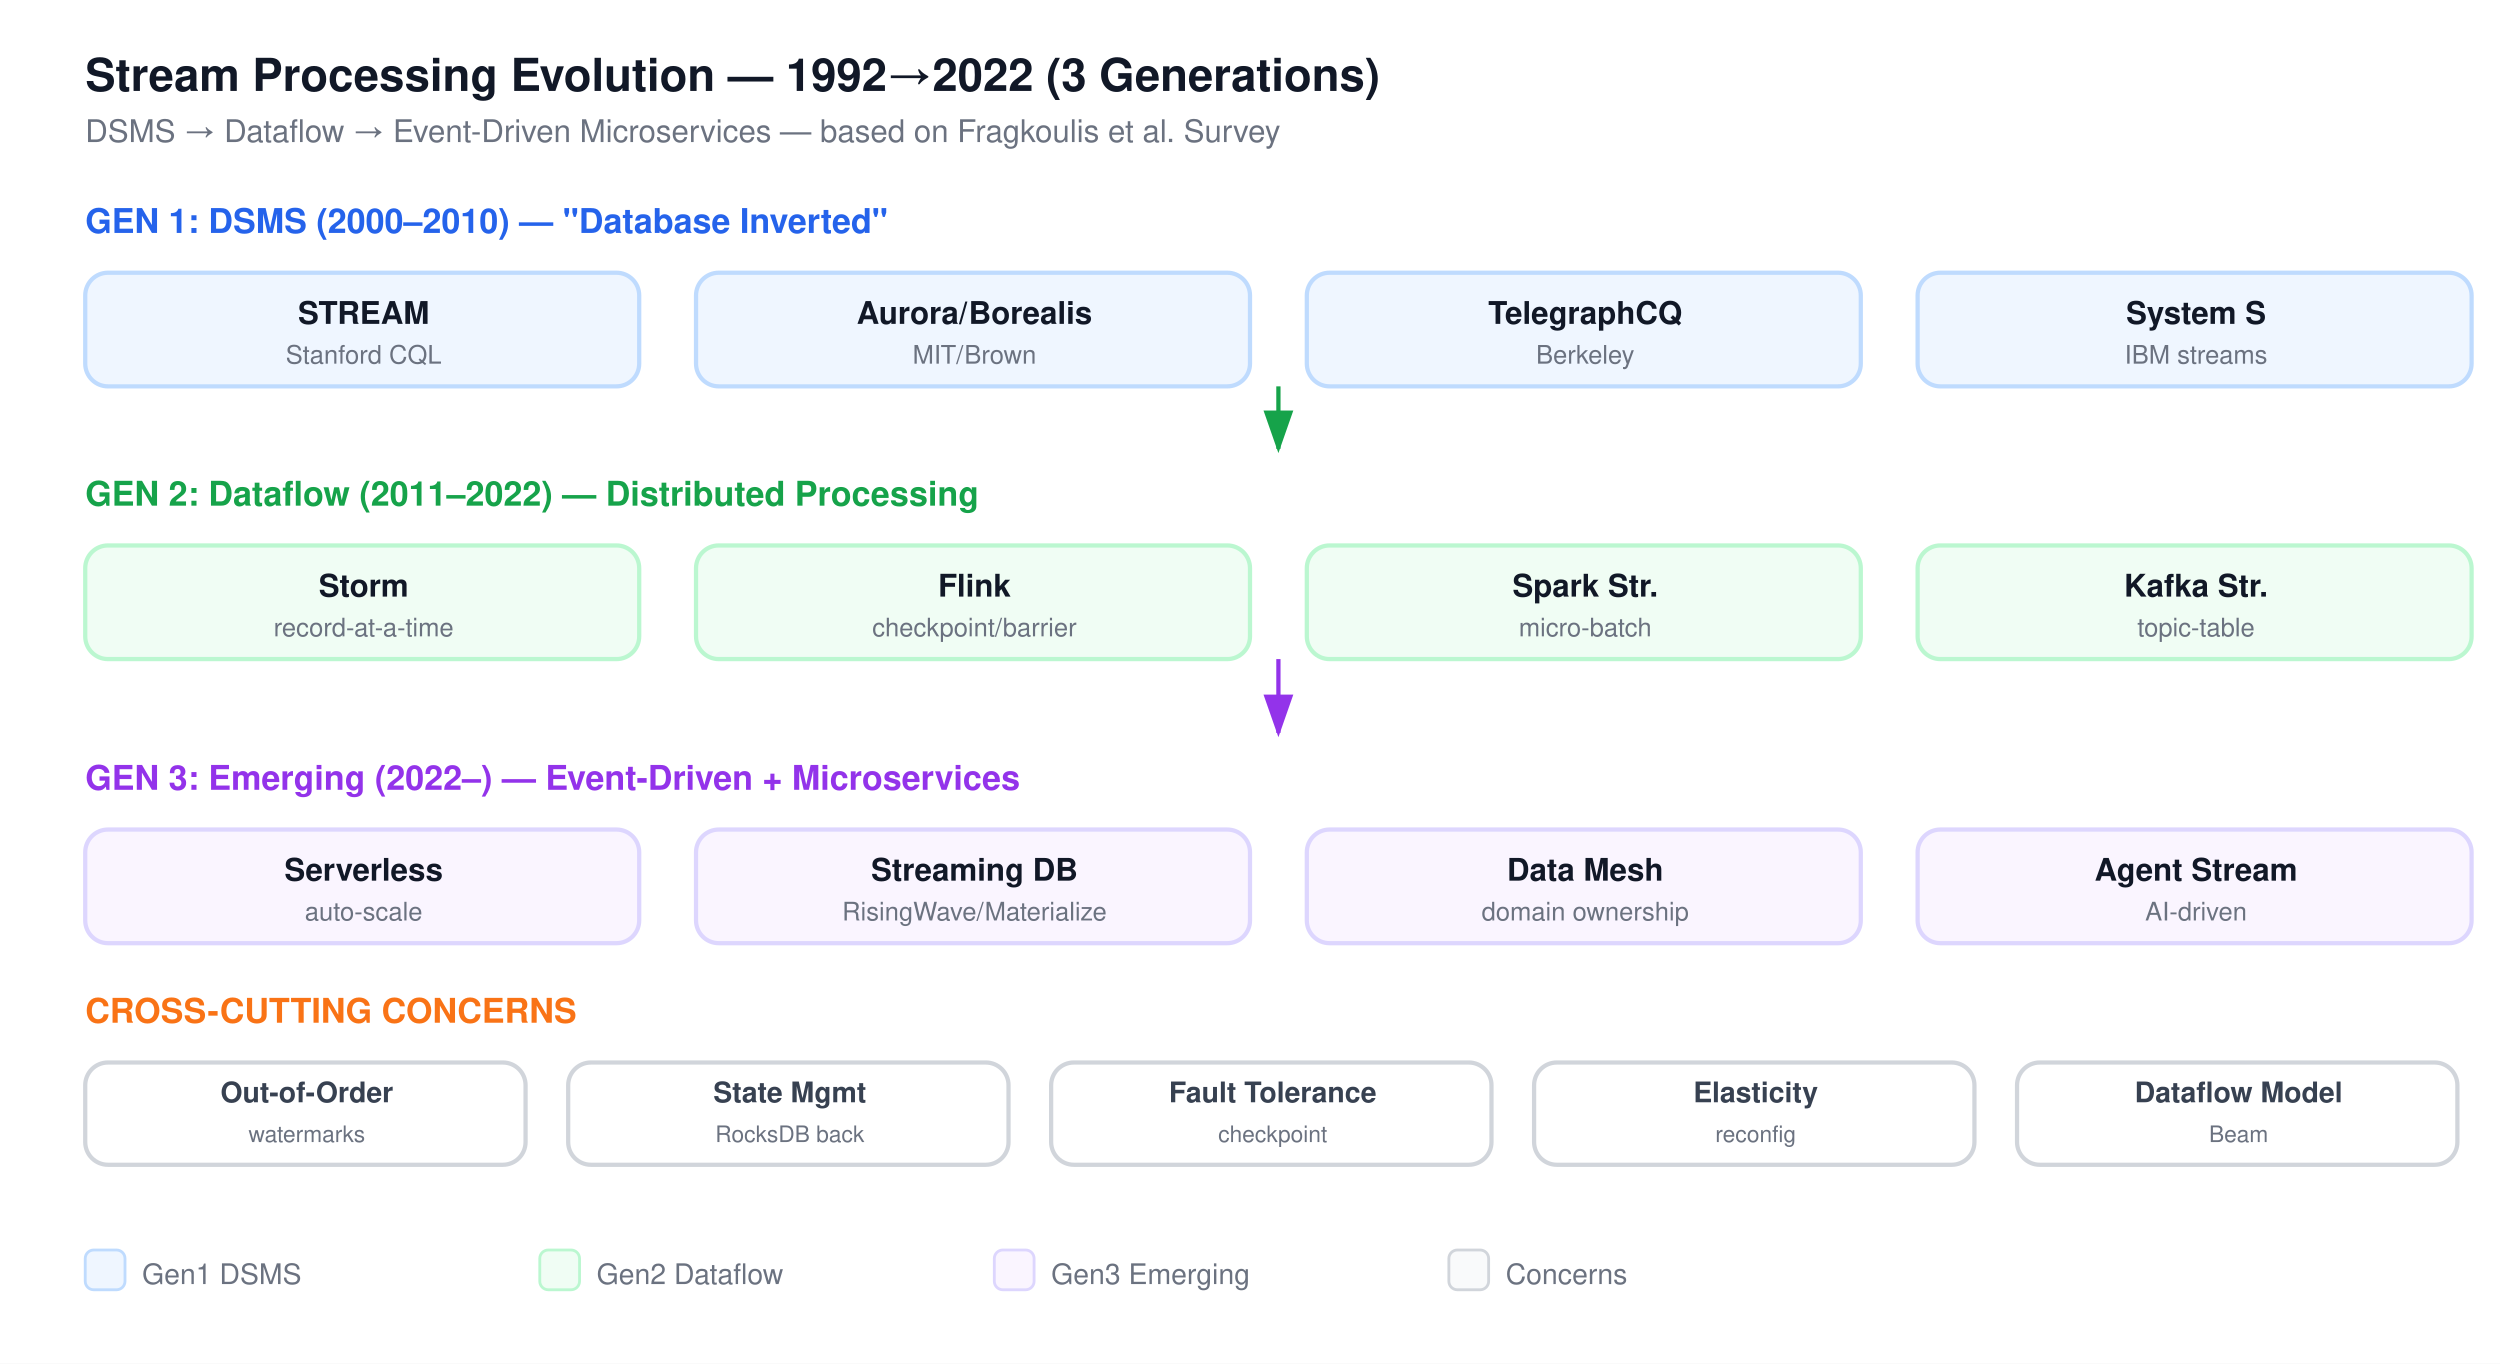
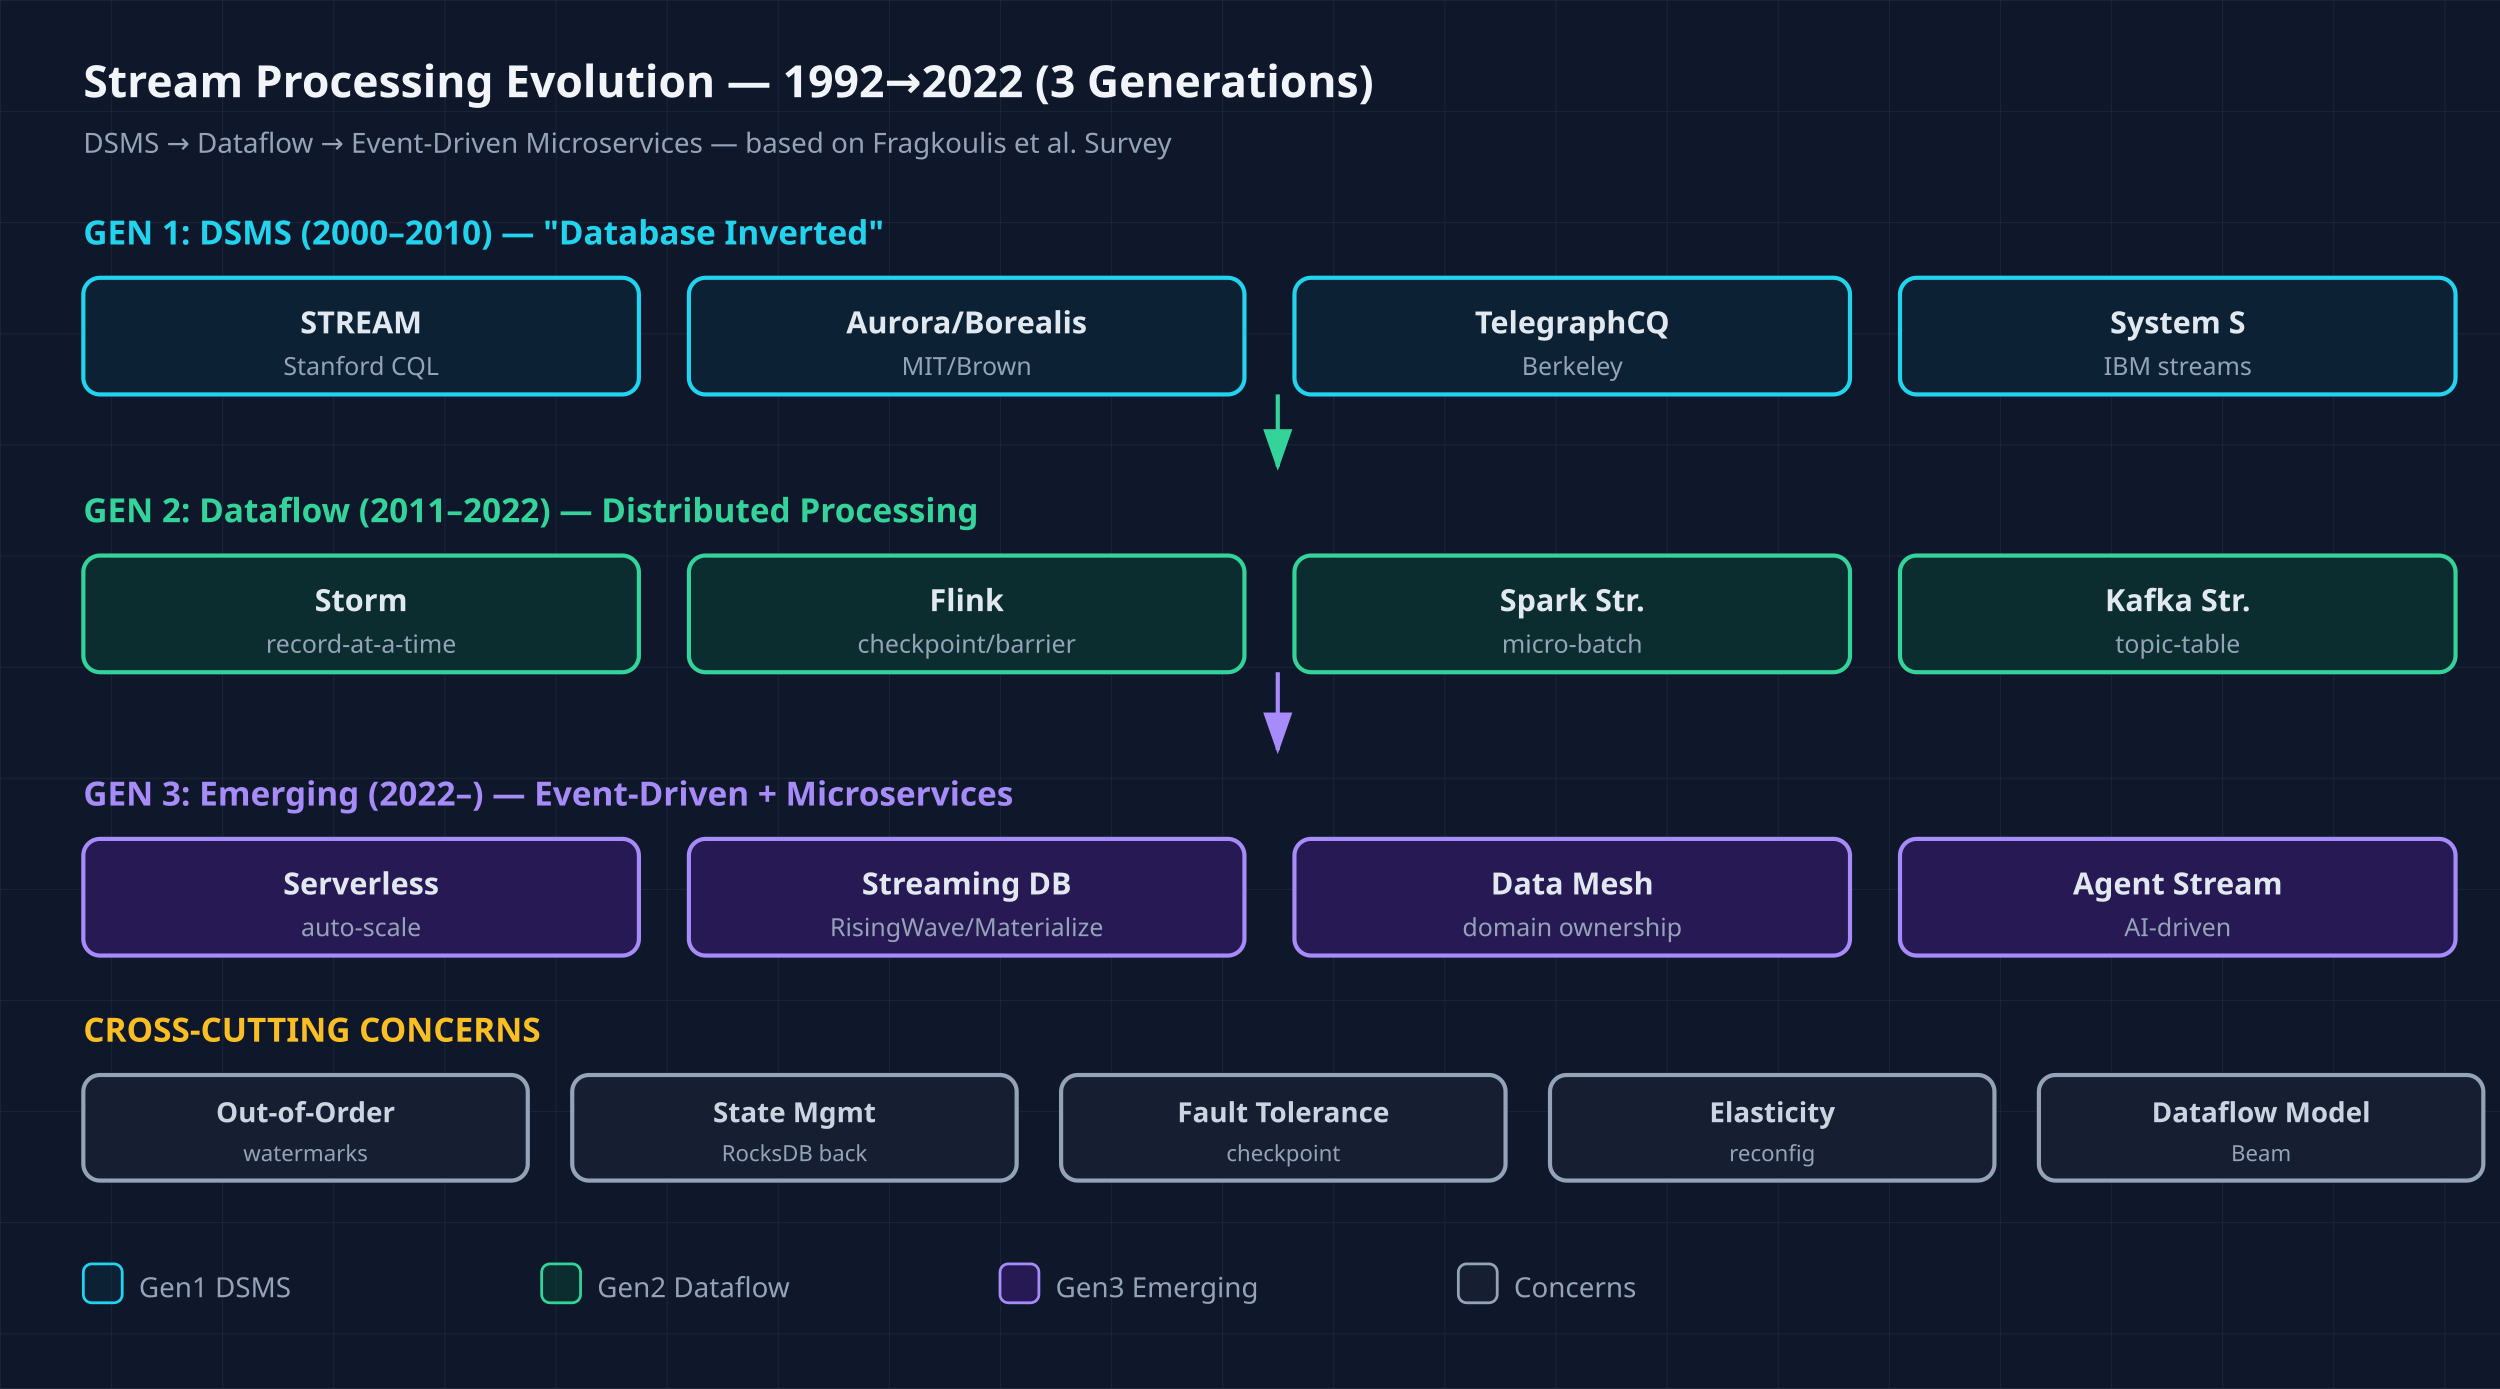
- <svg xmlns="http://www.w3.org/2000/svg" viewBox="0 0 880 480" width="880" height="480">
-   <style>
-     text { font-family: 'Helvetica Neue', Helvetica, Arial, 'PingFang SC', 'Microsoft YaHei', 'Microsoft JhengHei', 'SimHei', sans-serif; }
-   </style>
+ <svg xmlns="http://www.w3.org/2000/svg" viewBox="0 0 900 500">
  <defs>
-     <marker id="arrow-blue" markerWidth="10" markerHeight="7" refX="9" refY="3.5" orient="auto">
-       <polygon points="0 0, 10 3.5, 0 7" fill="#2563eb" />
+     <pattern id="grid" width="40" height="40" patternUnits="userSpaceOnUse">
+       <path d="M 40 0 L 0 0 0 40" fill="none" stroke="#1e293b" stroke-width="0.5" />
+     </pattern>
+     <marker id="arrow-cyan" markerWidth="10" markerHeight="7" refX="9" refY="3.5" orient="auto">
+       <polygon points="0 0, 10 3.5, 0 7" fill="#22d3ee" />
    </marker>
-     <marker id="arrow-green" markerWidth="10" markerHeight="7" refX="9" refY="3.5" orient="auto">
-       <polygon points="0 0, 10 3.5, 0 7" fill="#16a34a" />
+     <marker id="arrow-emerald" markerWidth="10" markerHeight="7" refX="9" refY="3.5" orient="auto">
+       <polygon points="0 0, 10 3.5, 0 7" fill="#34d399" />
    </marker>
-     <marker id="arrow-purple" markerWidth="10" markerHeight="7" refX="9" refY="3.5" orient="auto">
-       <polygon points="0 0, 10 3.5, 0 7" fill="#9333ea" />
+     <marker id="arrow-violet" markerWidth="10" markerHeight="7" refX="9" refY="3.5" orient="auto">
+       <polygon points="0 0, 10 3.5, 0 7" fill="#a78bfa" />
    </marker>
-     <marker id="arrow-gray" markerWidth="10" markerHeight="7" refX="9" refY="3.5" orient="auto">
-       <polygon points="0 0, 10 3.5, 0 7" fill="#6b7280" />
+     <marker id="arrow-slate" markerWidth="10" markerHeight="7" refX="9" refY="3.5" orient="auto">
+       <polygon points="0 0, 10 3.5, 0 7" fill="#94a3b8" />
    </marker>
  </defs>
-   <rect width="880" height="480" fill="#ffffff" />
-   <text x="30" y="32" fill="#111827" font-size="16" font-weight="700">Stream Processing Evolution — 1992→2022 (3 Generations)</text>
-   <text x="30" y="50" fill="#6b7280" font-size="11">DSMS → Dataflow → Event-Driven Microservices — based on Fragkoulis et al. Survey</text>
-   <text x="30" y="82" fill="#2563eb" font-size="12" font-weight="700">GEN 1: DSMS (2000–2010) — "Database Inverted"</text>
-   <rect x="30" y="96" width="195" height="40" rx="8" fill="#eff6ff" stroke="#bfdbfe" stroke-width="1.5" />
-   <text x="128" y="114" fill="#111827" font-size="11" font-weight="600" text-anchor="middle">STREAM</text>
-   <text x="128" y="128" fill="#6b7280" font-size="9" text-anchor="middle">Stanford CQL</text>
-   <rect x="245" y="96" width="195" height="40" rx="8" fill="#eff6ff" stroke="#bfdbfe" stroke-width="1.5" />
-   <text x="343" y="114" fill="#111827" font-size="11" font-weight="600" text-anchor="middle">Aurora/Borealis</text>
-   <text x="343" y="128" fill="#6b7280" font-size="9" text-anchor="middle">MIT/Brown</text>
-   <rect x="460" y="96" width="195" height="40" rx="8" fill="#eff6ff" stroke="#bfdbfe" stroke-width="1.5" />
-   <text x="558" y="114" fill="#111827" font-size="11" font-weight="600" text-anchor="middle">TelegraphCQ</text>
-   <text x="558" y="128" fill="#6b7280" font-size="9" text-anchor="middle">Berkeley</text>
-   <rect x="675" y="96" width="195" height="40" rx="8" fill="#eff6ff" stroke="#bfdbfe" stroke-width="1.5" />
-   <text x="773" y="114" fill="#111827" font-size="11" font-weight="600" text-anchor="middle">System S</text>
-   <text x="773" y="128" fill="#6b7280" font-size="9" text-anchor="middle">IBM streams</text>
-   <line x1="450" y1="136" x2="450" y2="158" stroke="#16a34a" stroke-width="1.5" marker-end="url(#arrow-green)" />
-   <text x="30" y="178" fill="#16a34a" font-size="12" font-weight="700">GEN 2: Dataflow (2011–2022) — Distributed Processing</text>
-   <rect x="30" y="192" width="195" height="40" rx="8" fill="#f0fdf4" stroke="#bbf7d0" stroke-width="1.5" />
-   <text x="128" y="210" fill="#111827" font-size="11" font-weight="600" text-anchor="middle">Storm</text>
-   <text x="128" y="224" fill="#6b7280" font-size="9" text-anchor="middle">record-at-a-time</text>
-   <rect x="245" y="192" width="195" height="40" rx="8" fill="#f0fdf4" stroke="#bbf7d0" stroke-width="1.5" />
-   <text x="343" y="210" fill="#111827" font-size="11" font-weight="600" text-anchor="middle">Flink</text>
-   <text x="343" y="224" fill="#6b7280" font-size="9" text-anchor="middle">checkpoint/barrier</text>
-   <rect x="460" y="192" width="195" height="40" rx="8" fill="#f0fdf4" stroke="#bbf7d0" stroke-width="1.5" />
-   <text x="558" y="210" fill="#111827" font-size="11" font-weight="600" text-anchor="middle">Spark Str.</text>
-   <text x="558" y="224" fill="#6b7280" font-size="9" text-anchor="middle">micro-batch</text>
-   <rect x="675" y="192" width="195" height="40" rx="8" fill="#f0fdf4" stroke="#bbf7d0" stroke-width="1.5" />
-   <text x="773" y="210" fill="#111827" font-size="11" font-weight="600" text-anchor="middle">Kafka Str.</text>
-   <text x="773" y="224" fill="#6b7280" font-size="9" text-anchor="middle">topic-table</text>
-   <line x1="450" y1="232" x2="450" y2="258" stroke="#9333ea" stroke-width="1.5" marker-end="url(#arrow-purple)" />
-   <text x="30" y="278" fill="#9333ea" font-size="12" font-weight="700">GEN 3: Emerging (2022–) — Event-Driven + Microservices</text>
-   <rect x="30" y="292" width="195" height="40" rx="8" fill="#faf5ff" stroke="#ddd6fe" stroke-width="1.5" />
-   <text x="128" y="310" fill="#111827" font-size="11" font-weight="600" text-anchor="middle">Serverless</text>
-   <text x="128" y="324" fill="#6b7280" font-size="9" text-anchor="middle">auto-scale</text>
-   <rect x="245" y="292" width="195" height="40" rx="8" fill="#faf5ff" stroke="#ddd6fe" stroke-width="1.5" />
-   <text x="343" y="310" fill="#111827" font-size="11" font-weight="600" text-anchor="middle">Streaming DB</text>
-   <text x="343" y="324" fill="#6b7280" font-size="9" text-anchor="middle">RisingWave/Materialize</text>
-   <rect x="460" y="292" width="195" height="40" rx="8" fill="#faf5ff" stroke="#ddd6fe" stroke-width="1.5" />
-   <text x="558" y="310" fill="#111827" font-size="11" font-weight="600" text-anchor="middle">Data Mesh</text>
-   <text x="558" y="324" fill="#6b7280" font-size="9" text-anchor="middle">domain ownership</text>
-   <rect x="675" y="292" width="195" height="40" rx="8" fill="#faf5ff" stroke="#ddd6fe" stroke-width="1.5" />
-   <text x="773" y="310" fill="#111827" font-size="11" font-weight="600" text-anchor="middle">Agent Stream</text>
-   <text x="773" y="324" fill="#6b7280" font-size="9" text-anchor="middle">AI-driven</text>
-   <text x="30" y="360" fill="#f97316" font-size="12" font-weight="700">CROSS-CUTTING CONCERNS</text>
-   <rect x="30" y="374" width="155" height="36" rx="8" fill="#ffffff" stroke="#d1d5db" stroke-width="1.5" />
-   <text x="108" y="388" fill="#374151" font-size="10" font-weight="600" text-anchor="middle">Out-of-Order</text>
-   <text x="108" y="402" fill="#6b7280" font-size="8" text-anchor="middle">watermarks</text>
-   <rect x="200" y="374" width="155" height="36" rx="8" fill="#ffffff" stroke="#d1d5db" stroke-width="1.5" />
-   <text x="278" y="388" fill="#374151" font-size="10" font-weight="600" text-anchor="middle">State Mgmt</text>
-   <text x="278" y="402" fill="#6b7280" font-size="8" text-anchor="middle">RocksDB back</text>
-   <rect x="370" y="374" width="155" height="36" rx="8" fill="#ffffff" stroke="#d1d5db" stroke-width="1.5" />
-   <text x="448" y="388" fill="#374151" font-size="10" font-weight="600" text-anchor="middle">Fault Tolerance</text>
-   <text x="448" y="402" fill="#6b7280" font-size="8" text-anchor="middle">checkpoint</text>
-   <rect x="540" y="374" width="155" height="36" rx="8" fill="#ffffff" stroke="#d1d5db" stroke-width="1.5" />
-   <text x="618" y="388" fill="#374151" font-size="10" font-weight="600" text-anchor="middle">Elasticity</text>
-   <text x="618" y="402" fill="#6b7280" font-size="8" text-anchor="middle">reconfig</text>
-   <rect x="710" y="374" width="155" height="36" rx="8" fill="#ffffff" stroke="#d1d5db" stroke-width="1.5" />
-   <text x="788" y="388" fill="#374151" font-size="10" font-weight="600" text-anchor="middle">Dataflow Model</text>
-   <text x="788" y="402" fill="#6b7280" font-size="8" text-anchor="middle">Beam</text>
-   <g transform="translate(30, 440)">
-     <rect x="0" y="0" width="14" height="14" rx="3" fill="#eff6ff" stroke="#bfdbfe" stroke-width="1" />
-     <text x="20" y="12" fill="#6b7280" font-size="10">Gen1 DSMS</text>
-     <rect x="160" y="0" width="14" height="14" rx="3" fill="#f0fdf4" stroke="#bbf7d0" stroke-width="1" />
-     <text x="180" y="12" fill="#6b7280" font-size="10">Gen2 Dataflow</text>
-     <rect x="320" y="0" width="14" height="14" rx="3" fill="#faf5ff" stroke="#ddd6fe" stroke-width="1" />
-     <text x="340" y="12" fill="#6b7280" font-size="10">Gen3 Emerging</text>
-     <rect x="480" y="0" width="14" height="14" rx="3" fill="#f9fafb" stroke="#d1d5db" stroke-width="1" />
-     <text x="500" y="12" fill="#6b7280" font-size="10">Concerns</text>
+   <rect width="100%" height="100%" fill="#0f172a" />
+   <rect width="100%" height="100%" fill="url(#grid)" />
+   <text x="30" y="35" fill="#f1f5f9" font-family="'JetBrains Mono','Noto Sans SC','PingFang SC',sans-serif" font-size="16" font-weight="700">Stream Processing Evolution — 1992→2022 (3 Generations)</text>
+   <text x="30" y="55" fill="#94a3b8" font-family="'JetBrains Mono','Noto Sans SC','PingFang SC',sans-serif" font-size="10">DSMS → Dataflow → Event-Driven Microservices — based on Fragkoulis et al. Survey</text>
+   <text x="30" y="88" fill="#22d3ee" font-family="'JetBrains Mono','Noto Sans SC','PingFang SC',sans-serif" font-size="12" font-weight="700">GEN 1: DSMS (2000–2010) — "Database Inverted"</text>
+   <rect x="30" y="100" width="200" height="42" rx="6" fill="#0f172a" />
+   <rect x="30" y="100" width="200" height="42" rx="6" fill="rgba(8,51,68,0.4)" stroke="#22d3ee" stroke-width="1.5" />
+   <text x="130" y="120" fill="#e2e8f0" font-family="'JetBrains Mono','Noto Sans SC','PingFang SC',sans-serif" font-size="11" font-weight="600" text-anchor="middle">STREAM</text>
+   <text x="130" y="135" fill="#94a3b8" font-family="'JetBrains Mono','Noto Sans SC','PingFang SC',sans-serif" font-size="9" text-anchor="middle">Stanford CQL</text>
+   <rect x="248" y="100" width="200" height="42" rx="6" fill="#0f172a" />
+   <rect x="248" y="100" width="200" height="42" rx="6" fill="rgba(8,51,68,0.4)" stroke="#22d3ee" stroke-width="1.5" />
+   <text x="348" y="120" fill="#e2e8f0" font-family="'JetBrains Mono','Noto Sans SC','PingFang SC',sans-serif" font-size="11" font-weight="600" text-anchor="middle">Aurora/Borealis</text>
+   <text x="348" y="135" fill="#94a3b8" font-family="'JetBrains Mono','Noto Sans SC','PingFang SC',sans-serif" font-size="9" text-anchor="middle">MIT/Brown</text>
+   <rect x="466" y="100" width="200" height="42" rx="6" fill="#0f172a" />
+   <rect x="466" y="100" width="200" height="42" rx="6" fill="rgba(8,51,68,0.4)" stroke="#22d3ee" stroke-width="1.5" />
+   <text x="566" y="120" fill="#e2e8f0" font-family="'JetBrains Mono','Noto Sans SC','PingFang SC',sans-serif" font-size="11" font-weight="600" text-anchor="middle">TelegraphCQ</text>
+   <text x="566" y="135" fill="#94a3b8" font-family="'JetBrains Mono','Noto Sans SC','PingFang SC',sans-serif" font-size="9" text-anchor="middle">Berkeley</text>
+   <rect x="684" y="100" width="200" height="42" rx="6" fill="#0f172a" />
+   <rect x="684" y="100" width="200" height="42" rx="6" fill="rgba(8,51,68,0.4)" stroke="#22d3ee" stroke-width="1.5" />
+   <text x="784" y="120" fill="#e2e8f0" font-family="'JetBrains Mono','Noto Sans SC','PingFang SC',sans-serif" font-size="11" font-weight="600" text-anchor="middle">System S</text>
+   <text x="784" y="135" fill="#94a3b8" font-family="'JetBrains Mono','Noto Sans SC','PingFang SC',sans-serif" font-size="9" text-anchor="middle">IBM streams</text>
+   <line x1="460" y1="142" x2="460" y2="168" stroke="#34d399" stroke-width="1.5" marker-end="url(#arrow-emerald)" />
+   <text x="30" y="188" fill="#34d399" font-family="'JetBrains Mono','Noto Sans SC','PingFang SC',sans-serif" font-size="12" font-weight="700">GEN 2: Dataflow (2011–2022) — Distributed Processing</text>
+   <rect x="30" y="200" width="200" height="42" rx="6" fill="#0f172a" />
+   <rect x="30" y="200" width="200" height="42" rx="6" fill="rgba(6,78,59,0.4)" stroke="#34d399" stroke-width="1.5" />
+   <text x="130" y="220" fill="#e2e8f0" font-family="'JetBrains Mono','Noto Sans SC','PingFang SC',sans-serif" font-size="11" font-weight="600" text-anchor="middle">Storm</text>
+   <text x="130" y="235" fill="#94a3b8" font-family="'JetBrains Mono','Noto Sans SC','PingFang SC',sans-serif" font-size="9" text-anchor="middle">record-at-a-time</text>
+   <rect x="248" y="200" width="200" height="42" rx="6" fill="#0f172a" />
+   <rect x="248" y="200" width="200" height="42" rx="6" fill="rgba(6,78,59,0.4)" stroke="#34d399" stroke-width="1.5" />
+   <text x="348" y="220" fill="#e2e8f0" font-family="'JetBrains Mono','Noto Sans SC','PingFang SC',sans-serif" font-size="11" font-weight="600" text-anchor="middle">Flink</text>
+   <text x="348" y="235" fill="#94a3b8" font-family="'JetBrains Mono','Noto Sans SC','PingFang SC',sans-serif" font-size="9" text-anchor="middle">checkpoint/barrier</text>
+   <rect x="466" y="200" width="200" height="42" rx="6" fill="#0f172a" />
+   <rect x="466" y="200" width="200" height="42" rx="6" fill="rgba(6,78,59,0.4)" stroke="#34d399" stroke-width="1.5" />
+   <text x="566" y="220" fill="#e2e8f0" font-family="'JetBrains Mono','Noto Sans SC','PingFang SC',sans-serif" font-size="11" font-weight="600" text-anchor="middle">Spark Str.</text>
+   <text x="566" y="235" fill="#94a3b8" font-family="'JetBrains Mono','Noto Sans SC','PingFang SC',sans-serif" font-size="9" text-anchor="middle">micro-batch</text>
+   <rect x="684" y="200" width="200" height="42" rx="6" fill="#0f172a" />
+   <rect x="684" y="200" width="200" height="42" rx="6" fill="rgba(6,78,59,0.4)" stroke="#34d399" stroke-width="1.5" />
+   <text x="784" y="220" fill="#e2e8f0" font-family="'JetBrains Mono','Noto Sans SC','PingFang SC',sans-serif" font-size="11" font-weight="600" text-anchor="middle">Kafka Str.</text>
+   <text x="784" y="235" fill="#94a3b8" font-family="'JetBrains Mono','Noto Sans SC','PingFang SC',sans-serif" font-size="9" text-anchor="middle">topic-table</text>
+   <line x1="460" y1="242" x2="460" y2="270" stroke="#a78bfa" stroke-width="1.5" marker-end="url(#arrow-violet)" />
+   <text x="30" y="290" fill="#a78bfa" font-family="'JetBrains Mono','Noto Sans SC','PingFang SC',sans-serif" font-size="12" font-weight="700">GEN 3: Emerging (2022–) — Event-Driven + Microservices</text>
+   <rect x="30" y="302" width="200" height="42" rx="6" fill="#0f172a" />
+   <rect x="30" y="302" width="200" height="42" rx="6" fill="rgba(76,29,149,0.4)" stroke="#a78bfa" stroke-width="1.5" />
+   <text x="130" y="322" fill="#e2e8f0" font-family="'JetBrains Mono','Noto Sans SC','PingFang SC',sans-serif" font-size="11" font-weight="600" text-anchor="middle">Serverless</text>
+   <text x="130" y="337" fill="#94a3b8" font-family="'JetBrains Mono','Noto Sans SC','PingFang SC',sans-serif" font-size="9" text-anchor="middle">auto-scale</text>
+   <rect x="248" y="302" width="200" height="42" rx="6" fill="#0f172a" />
+   <rect x="248" y="302" width="200" height="42" rx="6" fill="rgba(76,29,149,0.4)" stroke="#a78bfa" stroke-width="1.5" />
+   <text x="348" y="322" fill="#e2e8f0" font-family="'JetBrains Mono','Noto Sans SC','PingFang SC',sans-serif" font-size="11" font-weight="600" text-anchor="middle">Streaming DB</text>
+   <text x="348" y="337" fill="#94a3b8" font-family="'JetBrains Mono','Noto Sans SC','PingFang SC',sans-serif" font-size="9" text-anchor="middle">RisingWave/Materialize</text>
+   <rect x="466" y="302" width="200" height="42" rx="6" fill="#0f172a" />
+   <rect x="466" y="302" width="200" height="42" rx="6" fill="rgba(76,29,149,0.4)" stroke="#a78bfa" stroke-width="1.5" />
+   <text x="566" y="322" fill="#e2e8f0" font-family="'JetBrains Mono','Noto Sans SC','PingFang SC',sans-serif" font-size="11" font-weight="600" text-anchor="middle">Data Mesh</text>
+   <text x="566" y="337" fill="#94a3b8" font-family="'JetBrains Mono','Noto Sans SC','PingFang SC',sans-serif" font-size="9" text-anchor="middle">domain ownership</text>
+   <rect x="684" y="302" width="200" height="42" rx="6" fill="#0f172a" />
+   <rect x="684" y="302" width="200" height="42" rx="6" fill="rgba(76,29,149,0.4)" stroke="#a78bfa" stroke-width="1.5" />
+   <text x="784" y="322" fill="#e2e8f0" font-family="'JetBrains Mono','Noto Sans SC','PingFang SC',sans-serif" font-size="11" font-weight="600" text-anchor="middle">Agent Stream</text>
+   <text x="784" y="337" fill="#94a3b8" font-family="'JetBrains Mono','Noto Sans SC','PingFang SC',sans-serif" font-size="9" text-anchor="middle">AI-driven</text>
+   <text x="30" y="375" fill="#fbbf24" font-family="'JetBrains Mono','Noto Sans SC','PingFang SC',sans-serif" font-size="12" font-weight="700">CROSS-CUTTING CONCERNS</text>
+   <rect x="30" y="387" width="160" height="38" rx="6" fill="#0f172a" />
+   <rect x="30" y="387" width="160" height="38" rx="6" fill="rgba(30,41,59,0.5)" stroke="#94a3b8" stroke-width="1.5" />
+   <text x="110" y="404" fill="#cbd5e1" font-family="'JetBrains Mono','Noto Sans SC','PingFang SC',sans-serif" font-size="10" font-weight="600" text-anchor="middle">Out-of-Order</text>
+   <text x="110" y="418" fill="#94a3b8" font-family="'JetBrains Mono','Noto Sans SC','PingFang SC',sans-serif" font-size="8" text-anchor="middle">watermarks</text>
+   <rect x="206" y="387" width="160" height="38" rx="6" fill="#0f172a" />
+   <rect x="206" y="387" width="160" height="38" rx="6" fill="rgba(30,41,59,0.5)" stroke="#94a3b8" stroke-width="1.5" />
+   <text x="286" y="404" fill="#cbd5e1" font-family="'JetBrains Mono','Noto Sans SC','PingFang SC',sans-serif" font-size="10" font-weight="600" text-anchor="middle">State Mgmt</text>
+   <text x="286" y="418" fill="#94a3b8" font-family="'JetBrains Mono','Noto Sans SC','PingFang SC',sans-serif" font-size="8" text-anchor="middle">RocksDB back</text>
+   <rect x="382" y="387" width="160" height="38" rx="6" fill="#0f172a" />
+   <rect x="382" y="387" width="160" height="38" rx="6" fill="rgba(30,41,59,0.5)" stroke="#94a3b8" stroke-width="1.5" />
+   <text x="462" y="404" fill="#cbd5e1" font-family="'JetBrains Mono','Noto Sans SC','PingFang SC',sans-serif" font-size="10" font-weight="600" text-anchor="middle">Fault Tolerance</text>
+   <text x="462" y="418" fill="#94a3b8" font-family="'JetBrains Mono','Noto Sans SC','PingFang SC',sans-serif" font-size="8" text-anchor="middle">checkpoint</text>
+   <rect x="558" y="387" width="160" height="38" rx="6" fill="#0f172a" />
+   <rect x="558" y="387" width="160" height="38" rx="6" fill="rgba(30,41,59,0.5)" stroke="#94a3b8" stroke-width="1.5" />
+   <text x="638" y="404" fill="#cbd5e1" font-family="'JetBrains Mono','Noto Sans SC','PingFang SC',sans-serif" font-size="10" font-weight="600" text-anchor="middle">Elasticity</text>
+   <text x="638" y="418" fill="#94a3b8" font-family="'JetBrains Mono','Noto Sans SC','PingFang SC',sans-serif" font-size="8" text-anchor="middle">reconfig</text>
+   <rect x="734" y="387" width="160" height="38" rx="6" fill="#0f172a" />
+   <rect x="734" y="387" width="160" height="38" rx="6" fill="rgba(30,41,59,0.5)" stroke="#94a3b8" stroke-width="1.5" />
+   <text x="814" y="404" fill="#cbd5e1" font-family="'JetBrains Mono','Noto Sans SC','PingFang SC',sans-serif" font-size="10" font-weight="600" text-anchor="middle">Dataflow Model</text>
+   <text x="814" y="418" fill="#94a3b8" font-family="'JetBrains Mono','Noto Sans SC','PingFang SC',sans-serif" font-size="8" text-anchor="middle">Beam</text>
+   <g transform="translate(30, 455)">
+     <rect x="0" y="0" width="14" height="14" rx="3" fill="rgba(8,51,68,0.4)" stroke="#22d3ee" stroke-width="1" />
+     <text x="20" y="12" fill="#94a3b8" font-family="'JetBrains Mono','Noto Sans SC','PingFang SC',sans-serif" font-size="10">Gen1 DSMS</text>
+     <rect x="165" y="0" width="14" height="14" rx="3" fill="rgba(6,78,59,0.4)" stroke="#34d399" stroke-width="1" />
+     <text x="185" y="12" fill="#94a3b8" font-family="'JetBrains Mono','Noto Sans SC','PingFang SC',sans-serif" font-size="10">Gen2 Dataflow</text>
+     <rect x="330" y="0" width="14" height="14" rx="3" fill="rgba(76,29,149,0.4)" stroke="#a78bfa" stroke-width="1" />
+     <text x="350" y="12" fill="#94a3b8" font-family="'JetBrains Mono','Noto Sans SC','PingFang SC',sans-serif" font-size="10">Gen3 Emerging</text>
+     <rect x="495" y="0" width="14" height="14" rx="3" fill="rgba(30,41,59,0.5)" stroke="#94a3b8" stroke-width="1" />
+     <text x="515" y="12" fill="#94a3b8" font-family="'JetBrains Mono','Noto Sans SC','PingFang SC',sans-serif" font-size="10">Concerns</text>
  </g>
</svg>
